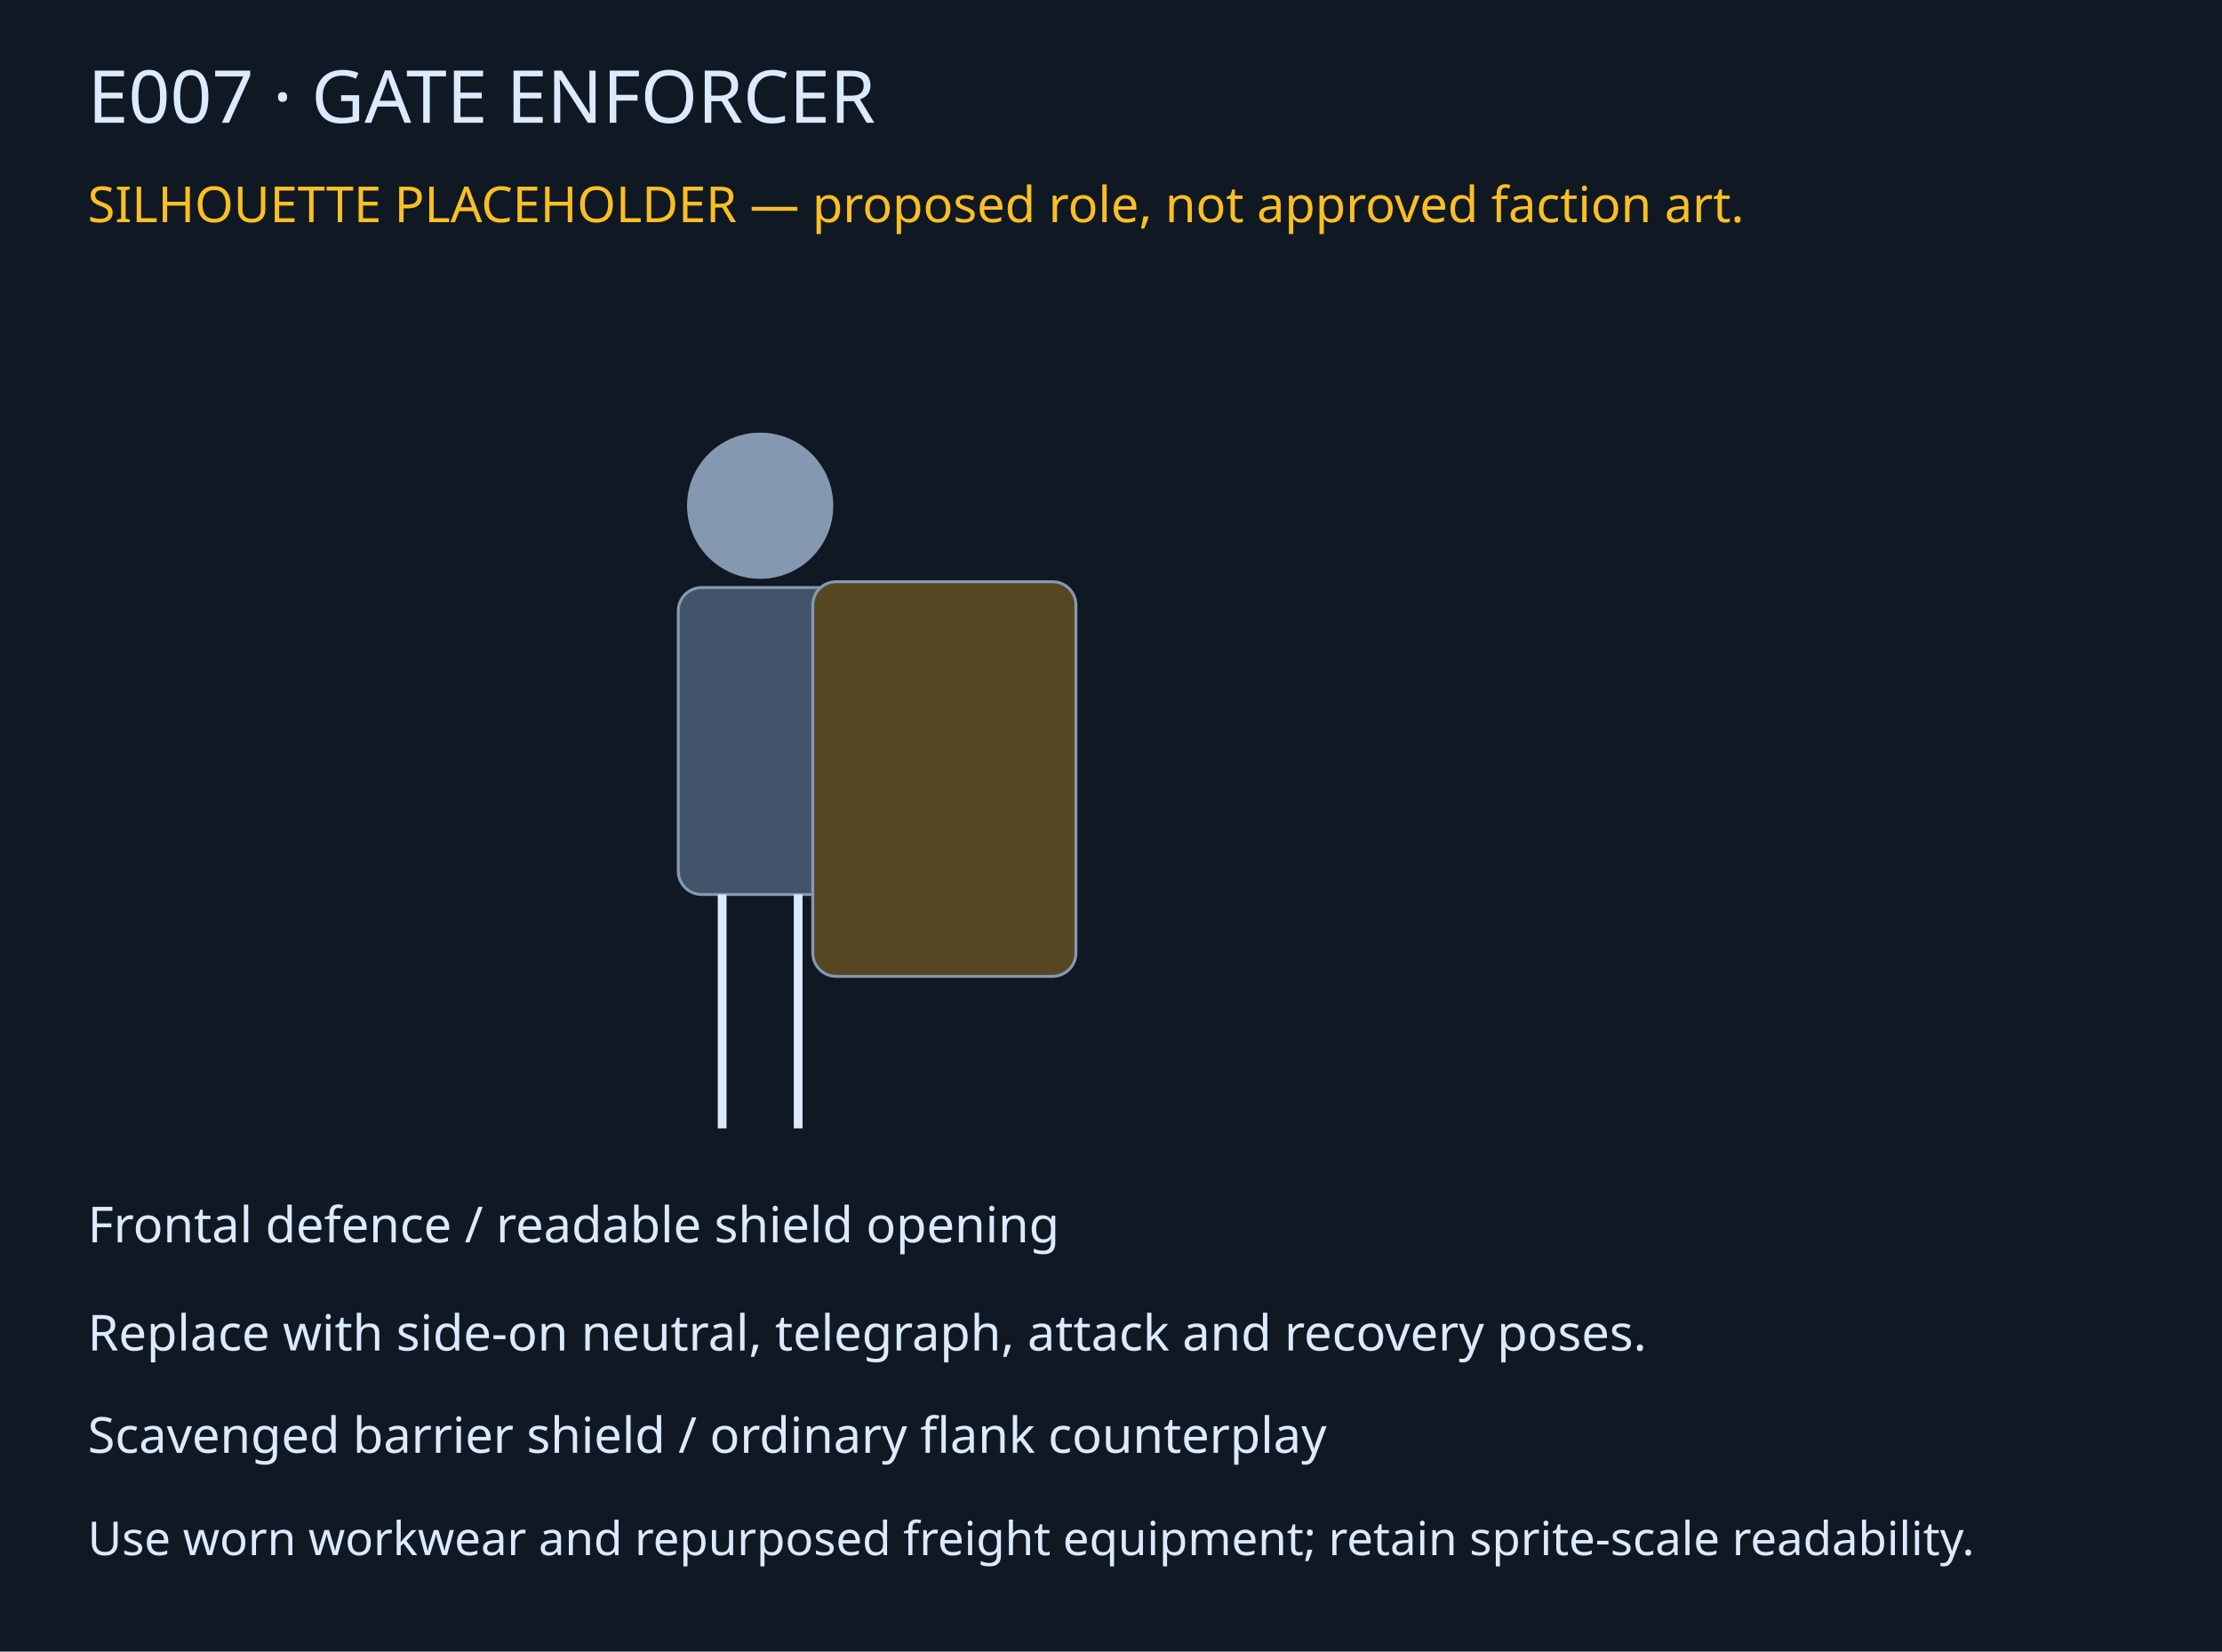
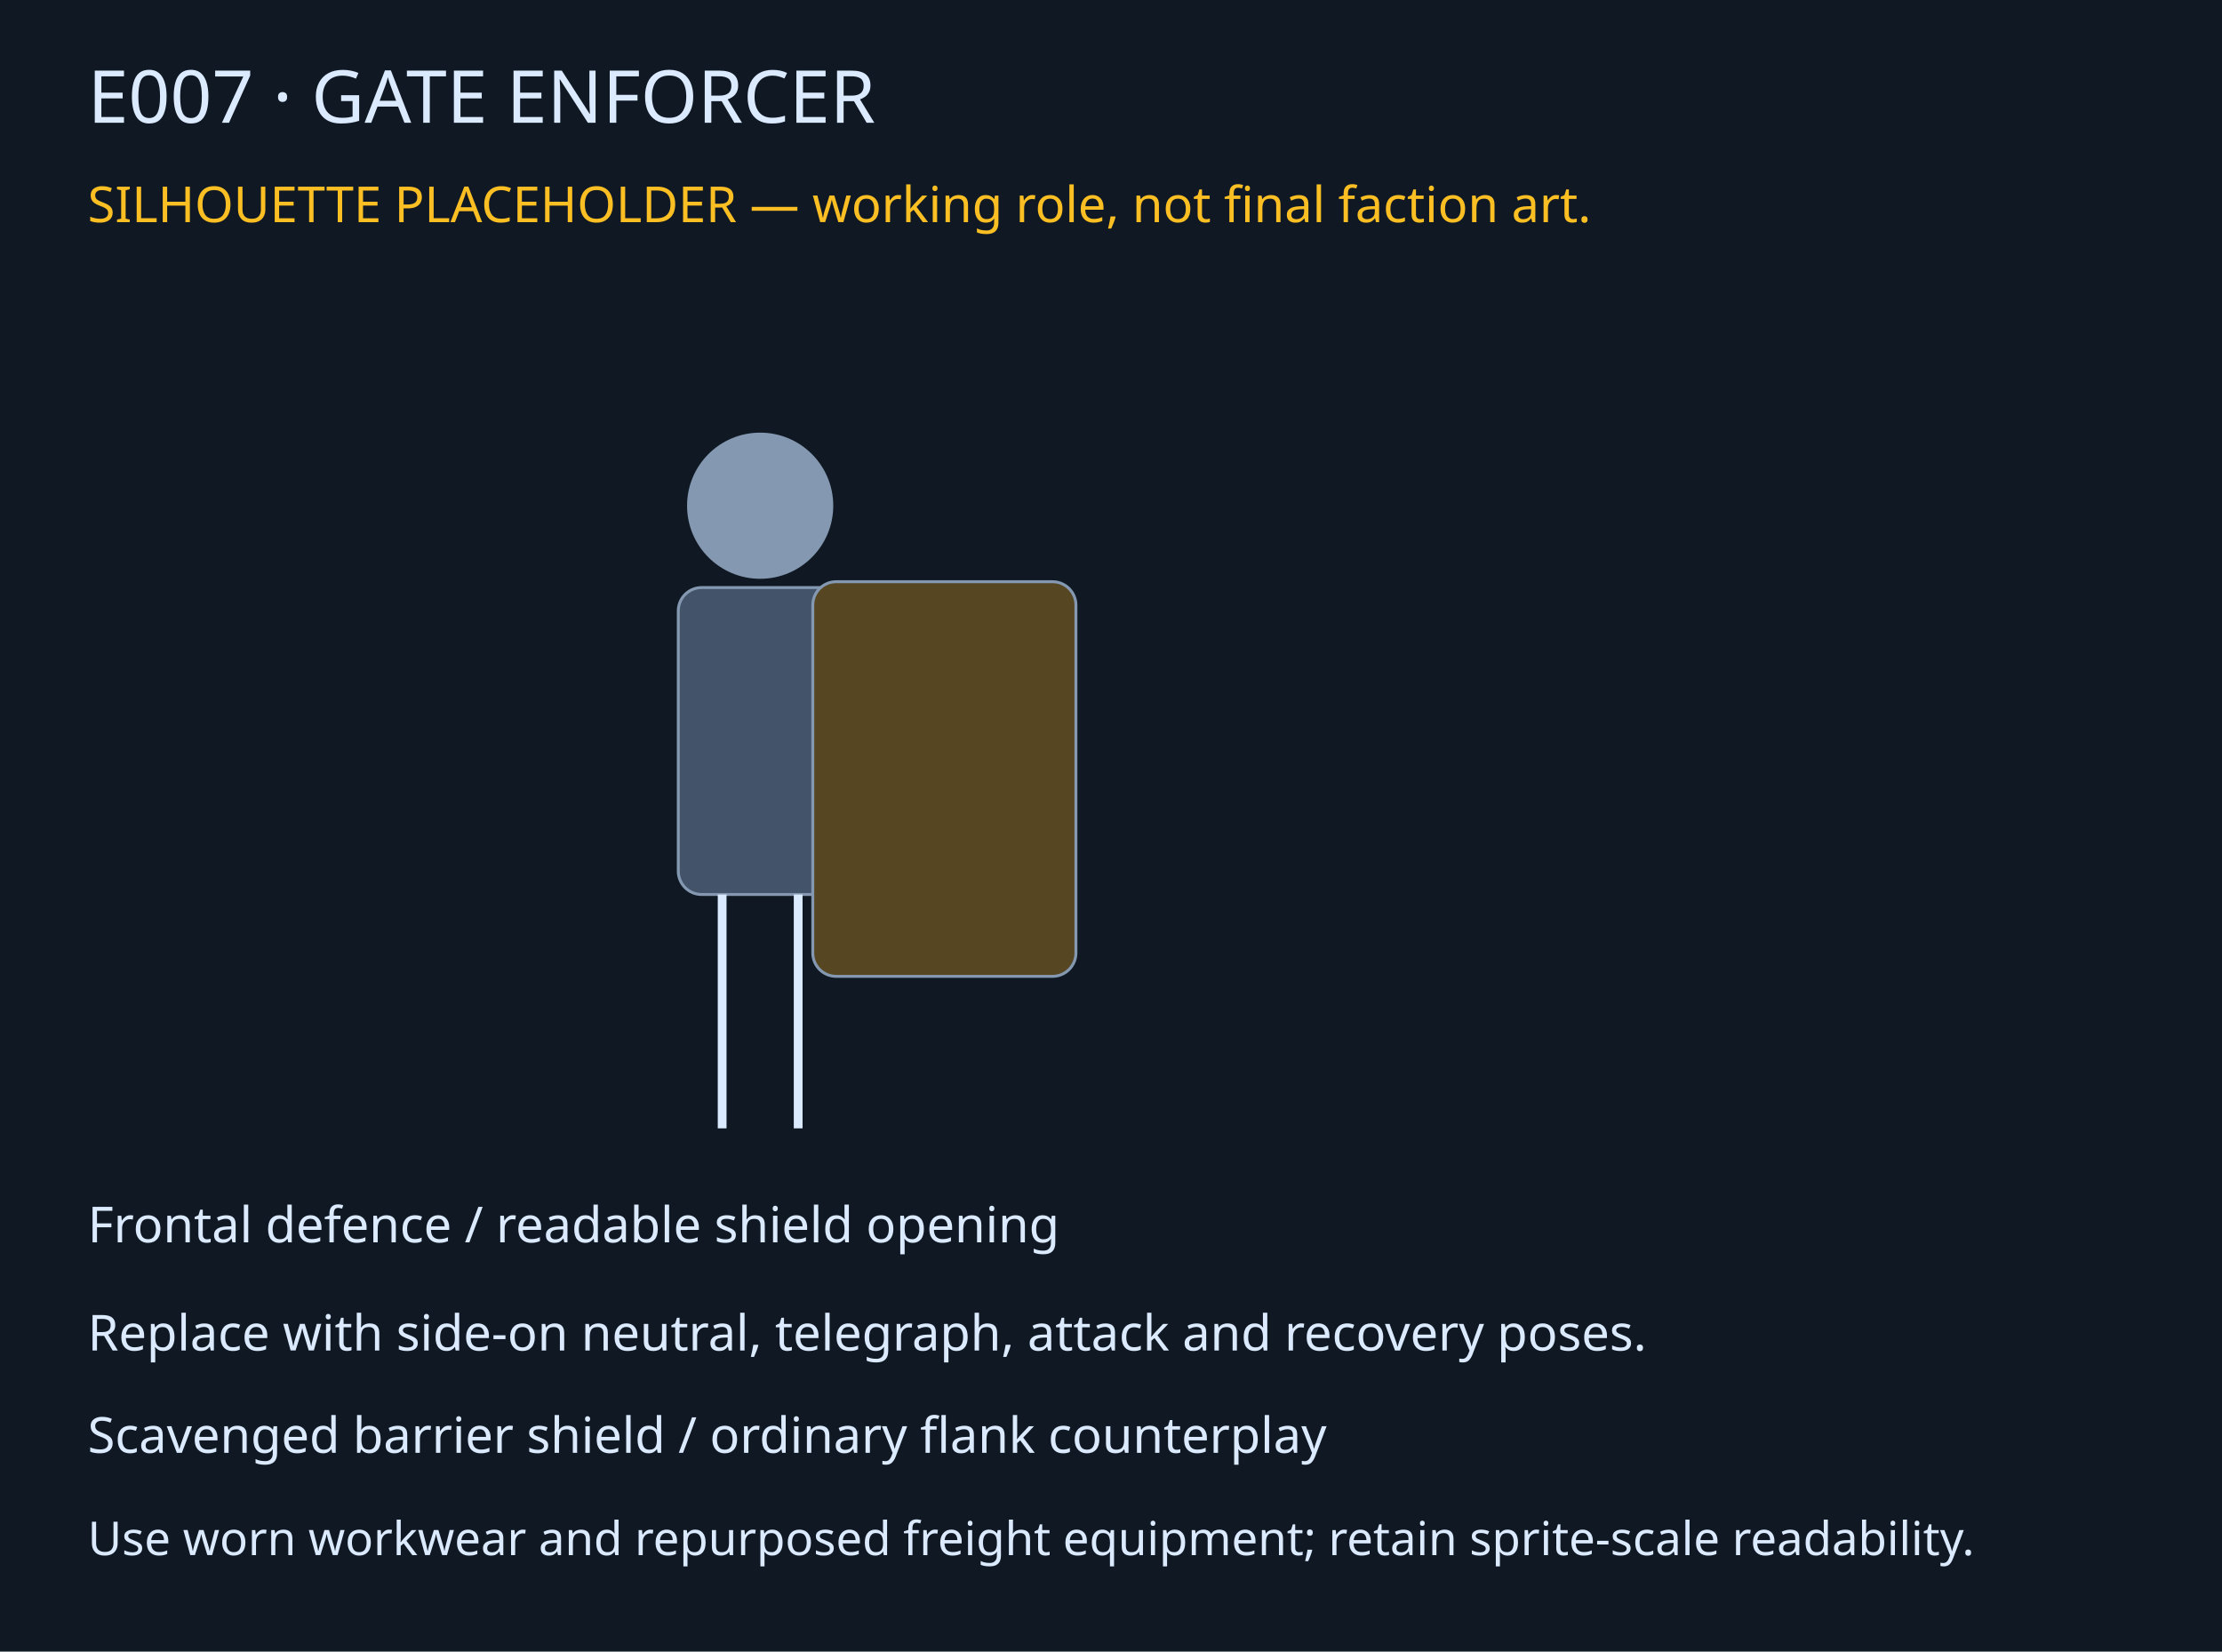
<svg xmlns="http://www.w3.org/2000/svg" width="760" height="565" viewBox="0 0 760 565">
  <rect width="760" height="565" fill="#101923" />
  <g font-family="sans-serif">
    <text x="30" y="42" font-size="25" fill="#dbeafe">E007 · GATE ENFORCER</text>
-     <text x="30" y="76" font-size="17" fill="#fbbf24">SILHOUETTE PLACEHOLDER — proposed role, not approved faction art.</text>
+     <text x="30" y="76" font-size="17" fill="#fbbf24">SILHOUETTE PLACEHOLDER — working role, not final faction art.</text>
    <circle cx="260" cy="173" r="25" fill="#8499b1" />
    <rect x="232" y="201" width="56" height="105" rx="8" fill="#42536a" stroke="#8499b1" />
    <path d="M247 306v80M273 306v80" fill="none" stroke="#dbeafe" stroke-width="3" />
    <rect x="278" y="199" width="90" height="135" rx="8" fill="#574622" stroke="#8499b1" />
    <text x="30" y="425" font-size="17" fill="#dbeafe">Frontal defence / readable shield opening</text>
    <text x="30" y="462" font-size="17" fill="#dbeafe">Replace with side-on neutral, telegraph, attack and recovery poses.</text>
    <text x="30" y="497" font-size="17" fill="#dbeafe">Scavenged barrier shield / ordinary flank counterplay</text>
    <text x="30" y="532" font-size="16" fill="#dbeafe">Use worn workwear and repurposed freight equipment; retain sprite-scale readability.</text>
  </g>
</svg>
